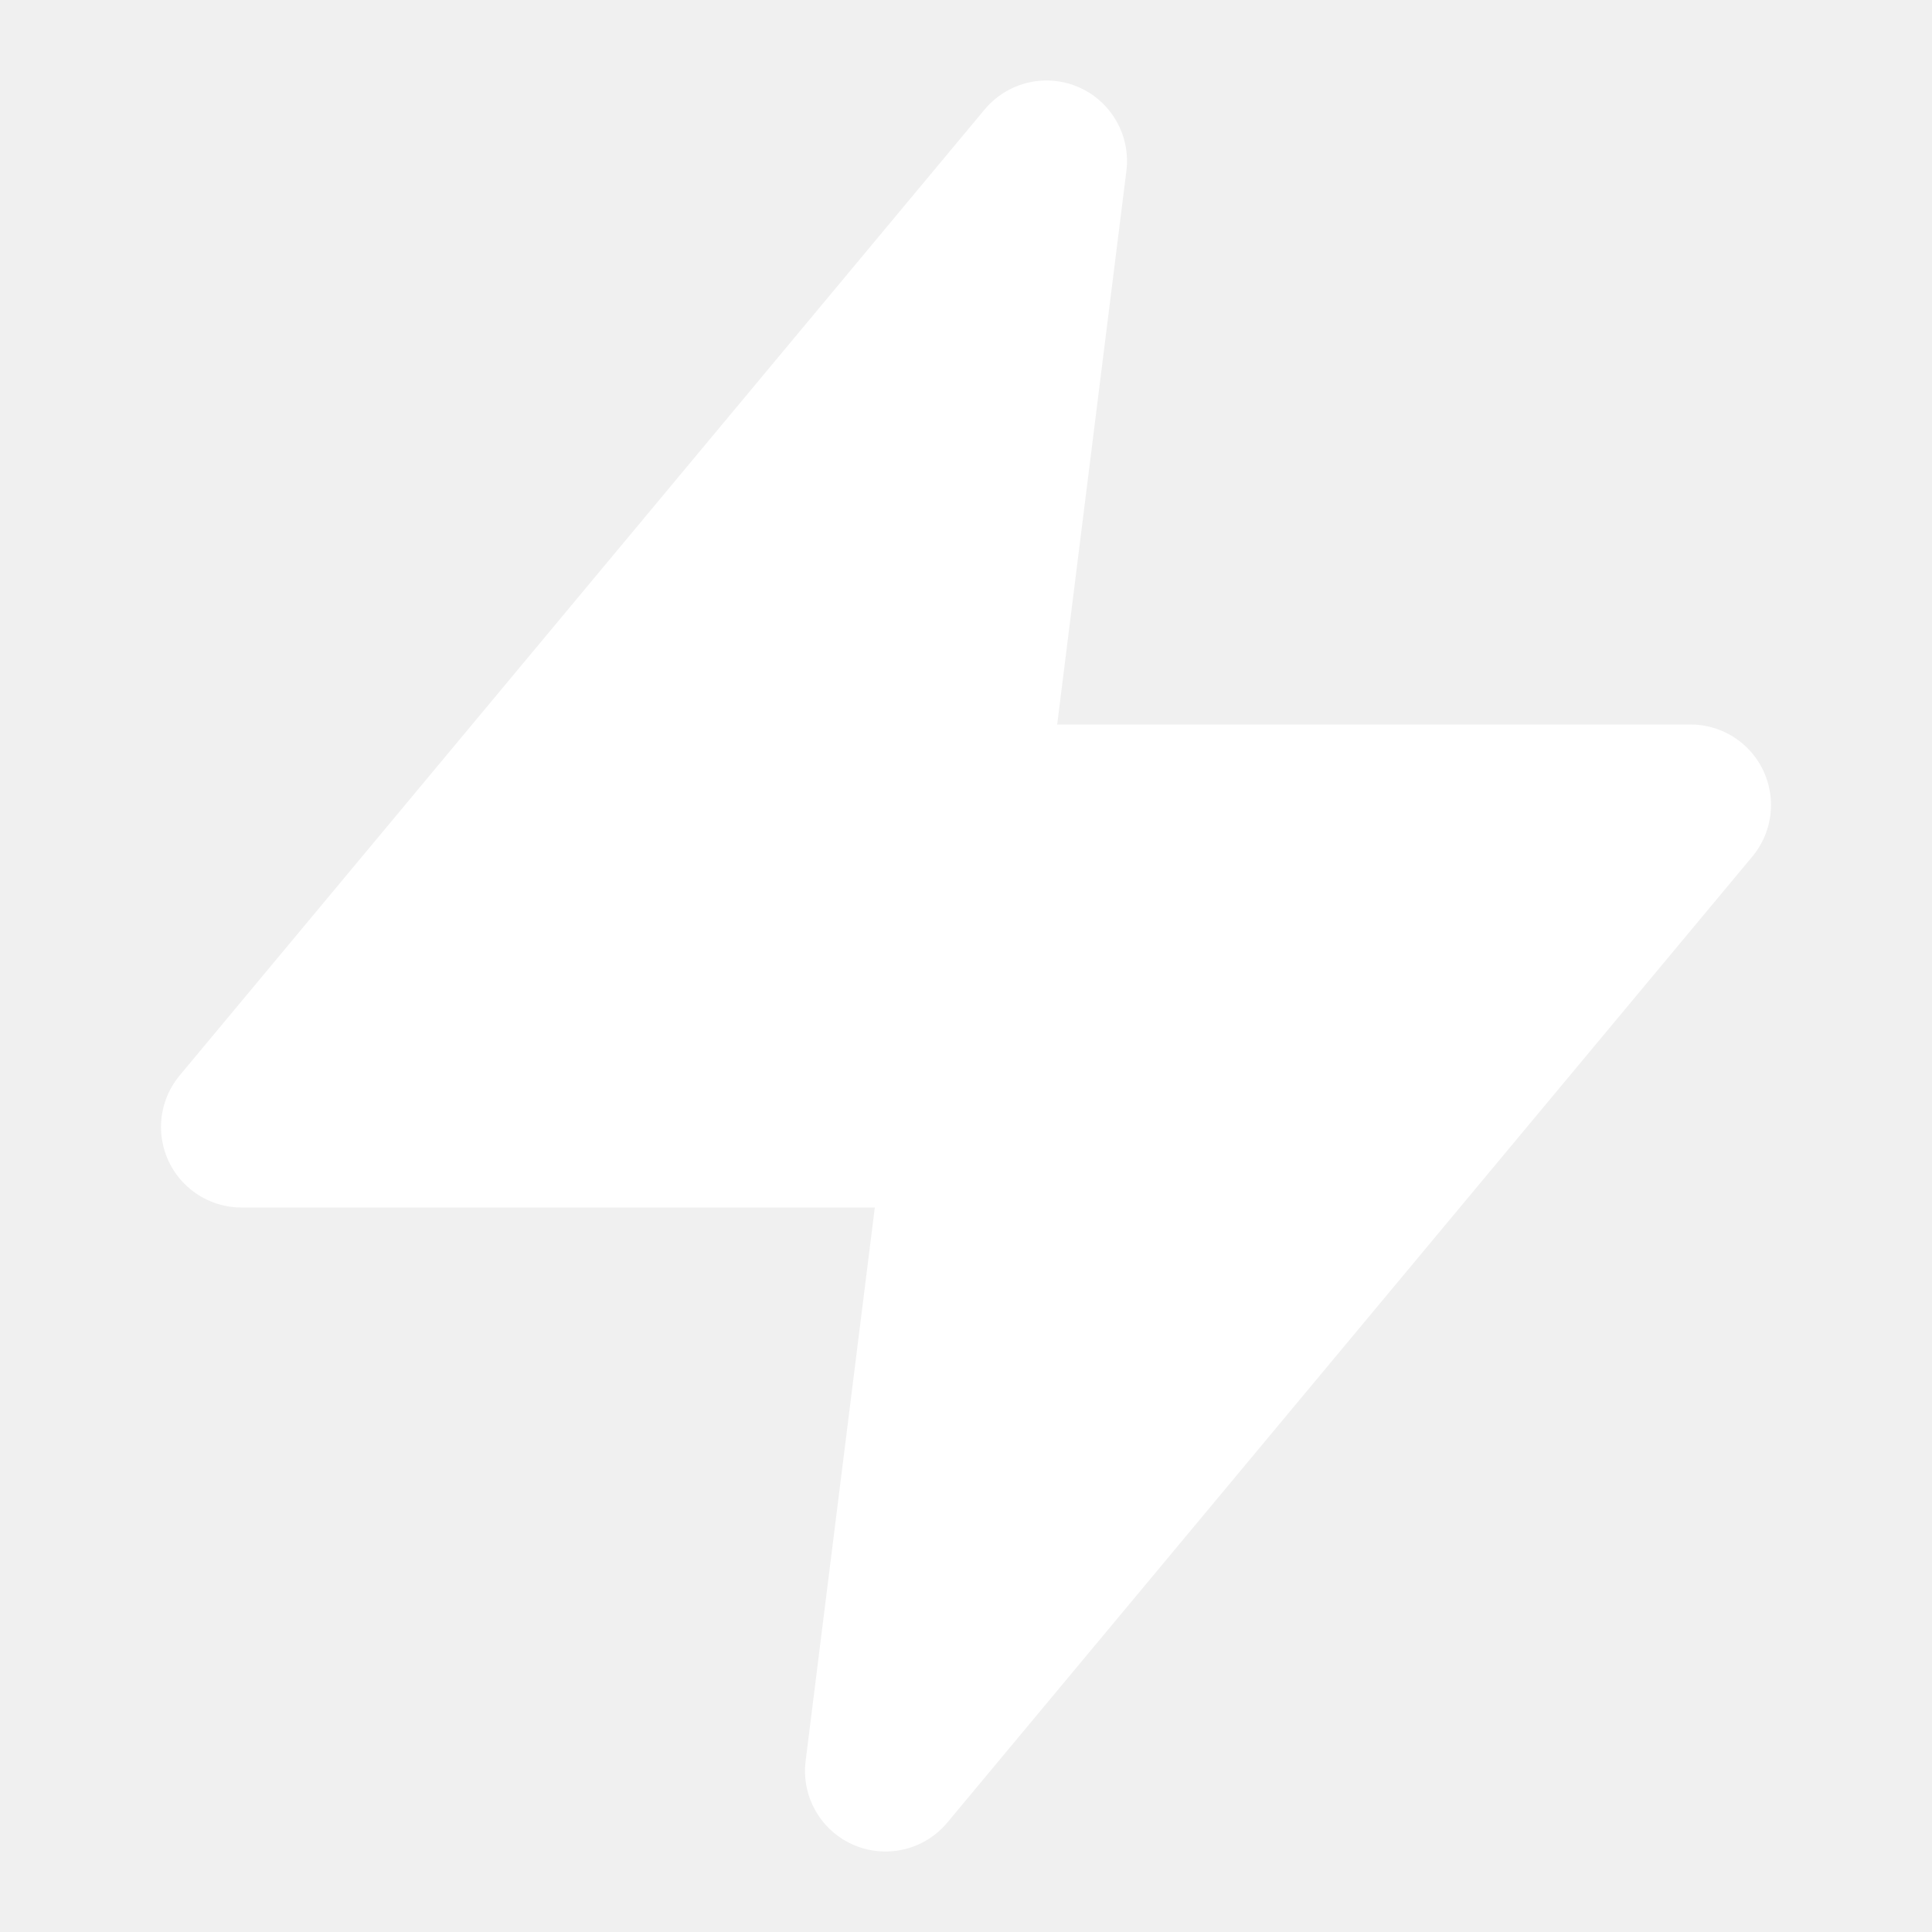
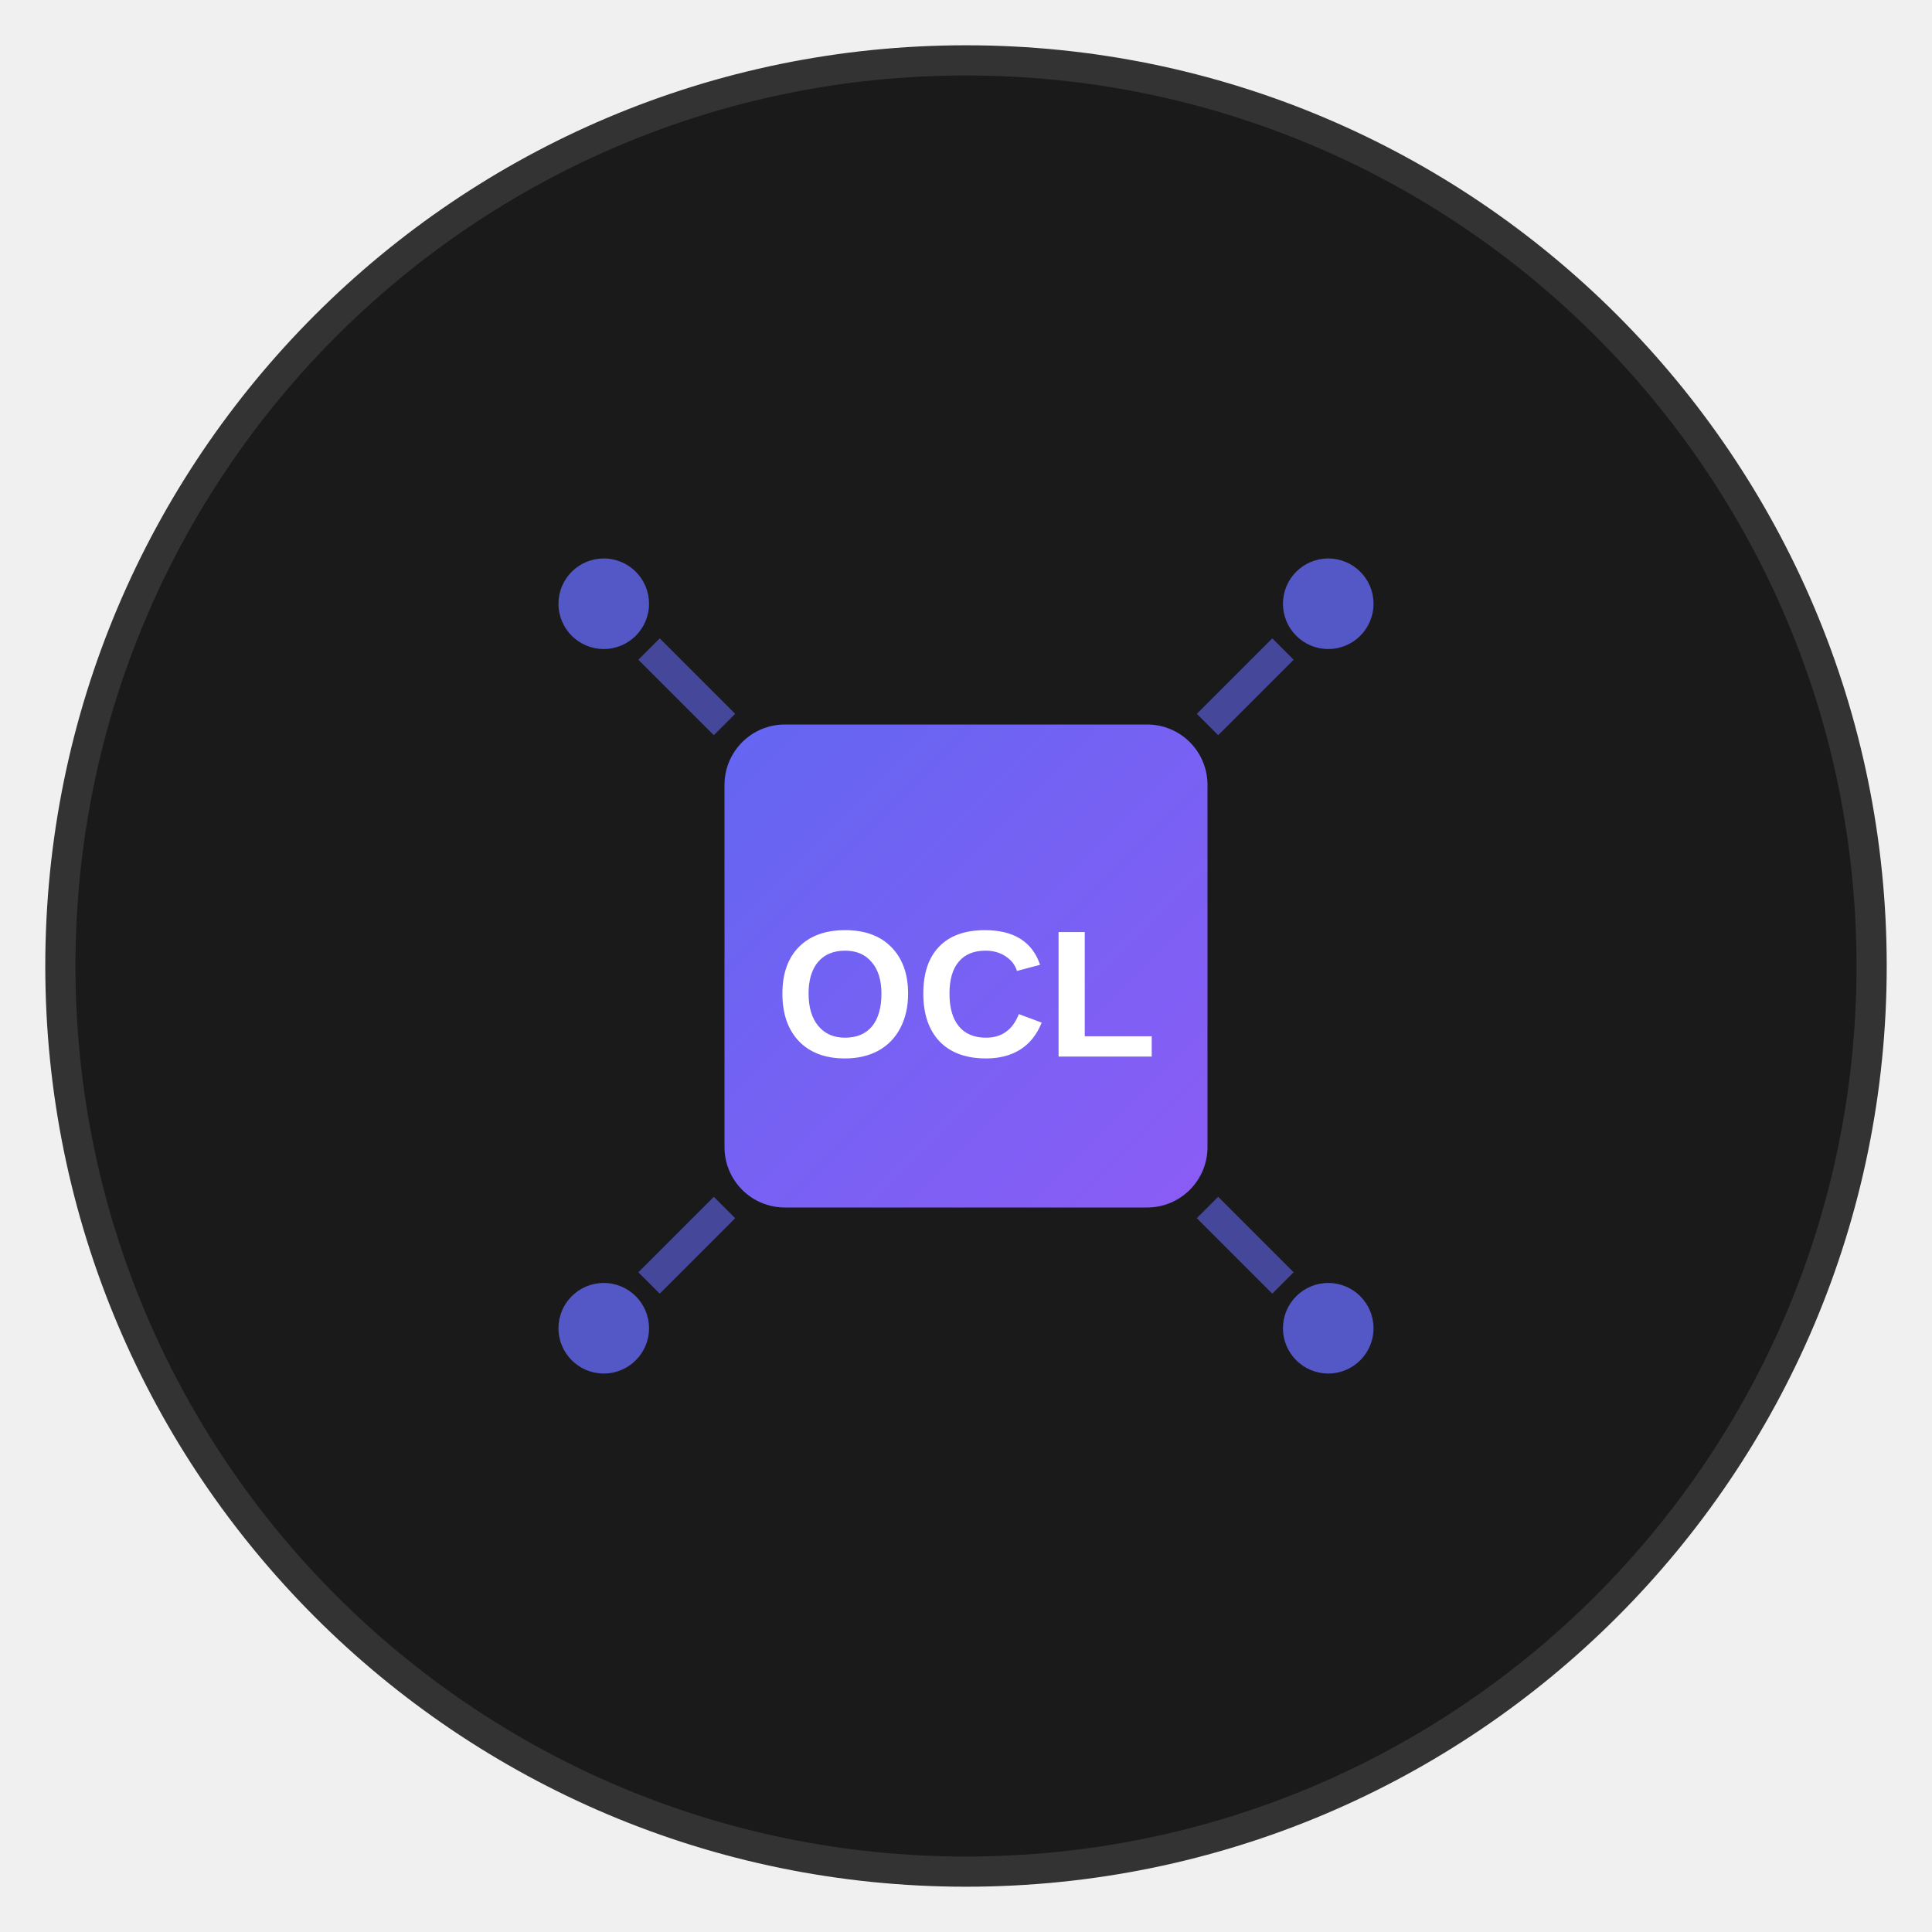
- <svg xmlns="http://www.w3.org/2000/svg" width="128" height="128" viewBox="0 0 24 24" fill="#ffffff" stroke="#ffffff" stroke-width="2" stroke-linecap="round" stroke-linejoin="round">
-   <polygon points="13 2 3 14 12 14 11 22 21 10 12 10 13 2" />
+ <svg xmlns="http://www.w3.org/2000/svg" width="128" height="128" viewBox="0 0 128 128">
+   <defs>
+     <linearGradient id="grad1" x1="0%" y1="0%" x2="100%" y2="100%">
+       <stop offset="0%" style="stop-color:#6366f1;stop-opacity:1" />
+       <stop offset="100%" style="stop-color:#8b5cf6;stop-opacity:1" />
+     </linearGradient>
+   </defs>
+   <circle cx="64" cy="64" r="60" fill="#1a1a1a" stroke="#333" stroke-width="2" />
+   <g transform="translate(64,64)">
+     <rect x="-16" y="-16" width="32" height="32" rx="4" fill="url(#grad1)" />
+     <circle cx="-24" cy="-24" r="3" fill="#6366f1" opacity="0.8" />
+     <circle cx="24" cy="-24" r="3" fill="#6366f1" opacity="0.8" />
+     <circle cx="-24" cy="24" r="3" fill="#6366f1" opacity="0.8" />
+     <circle cx="24" cy="24" r="3" fill="#6366f1" opacity="0.8" />
+     <line x1="-21" y1="-21" x2="-16" y2="-16" stroke="#6366f1" stroke-width="2" opacity="0.6" />
+     <line x1="21" y1="-21" x2="16" y2="-16" stroke="#6366f1" stroke-width="2" opacity="0.6" />
+     <line x1="-21" y1="21" x2="-16" y2="16" stroke="#6366f1" stroke-width="2" opacity="0.6" />
+     <line x1="21" y1="21" x2="16" y2="16" stroke="#6366f1" stroke-width="2" opacity="0.6" />
+     <text x="0" y="6" text-anchor="middle" fill="white" font-family="Arial, sans-serif" font-size="12" font-weight="bold">OCL</text>
+   </g>
</svg>
